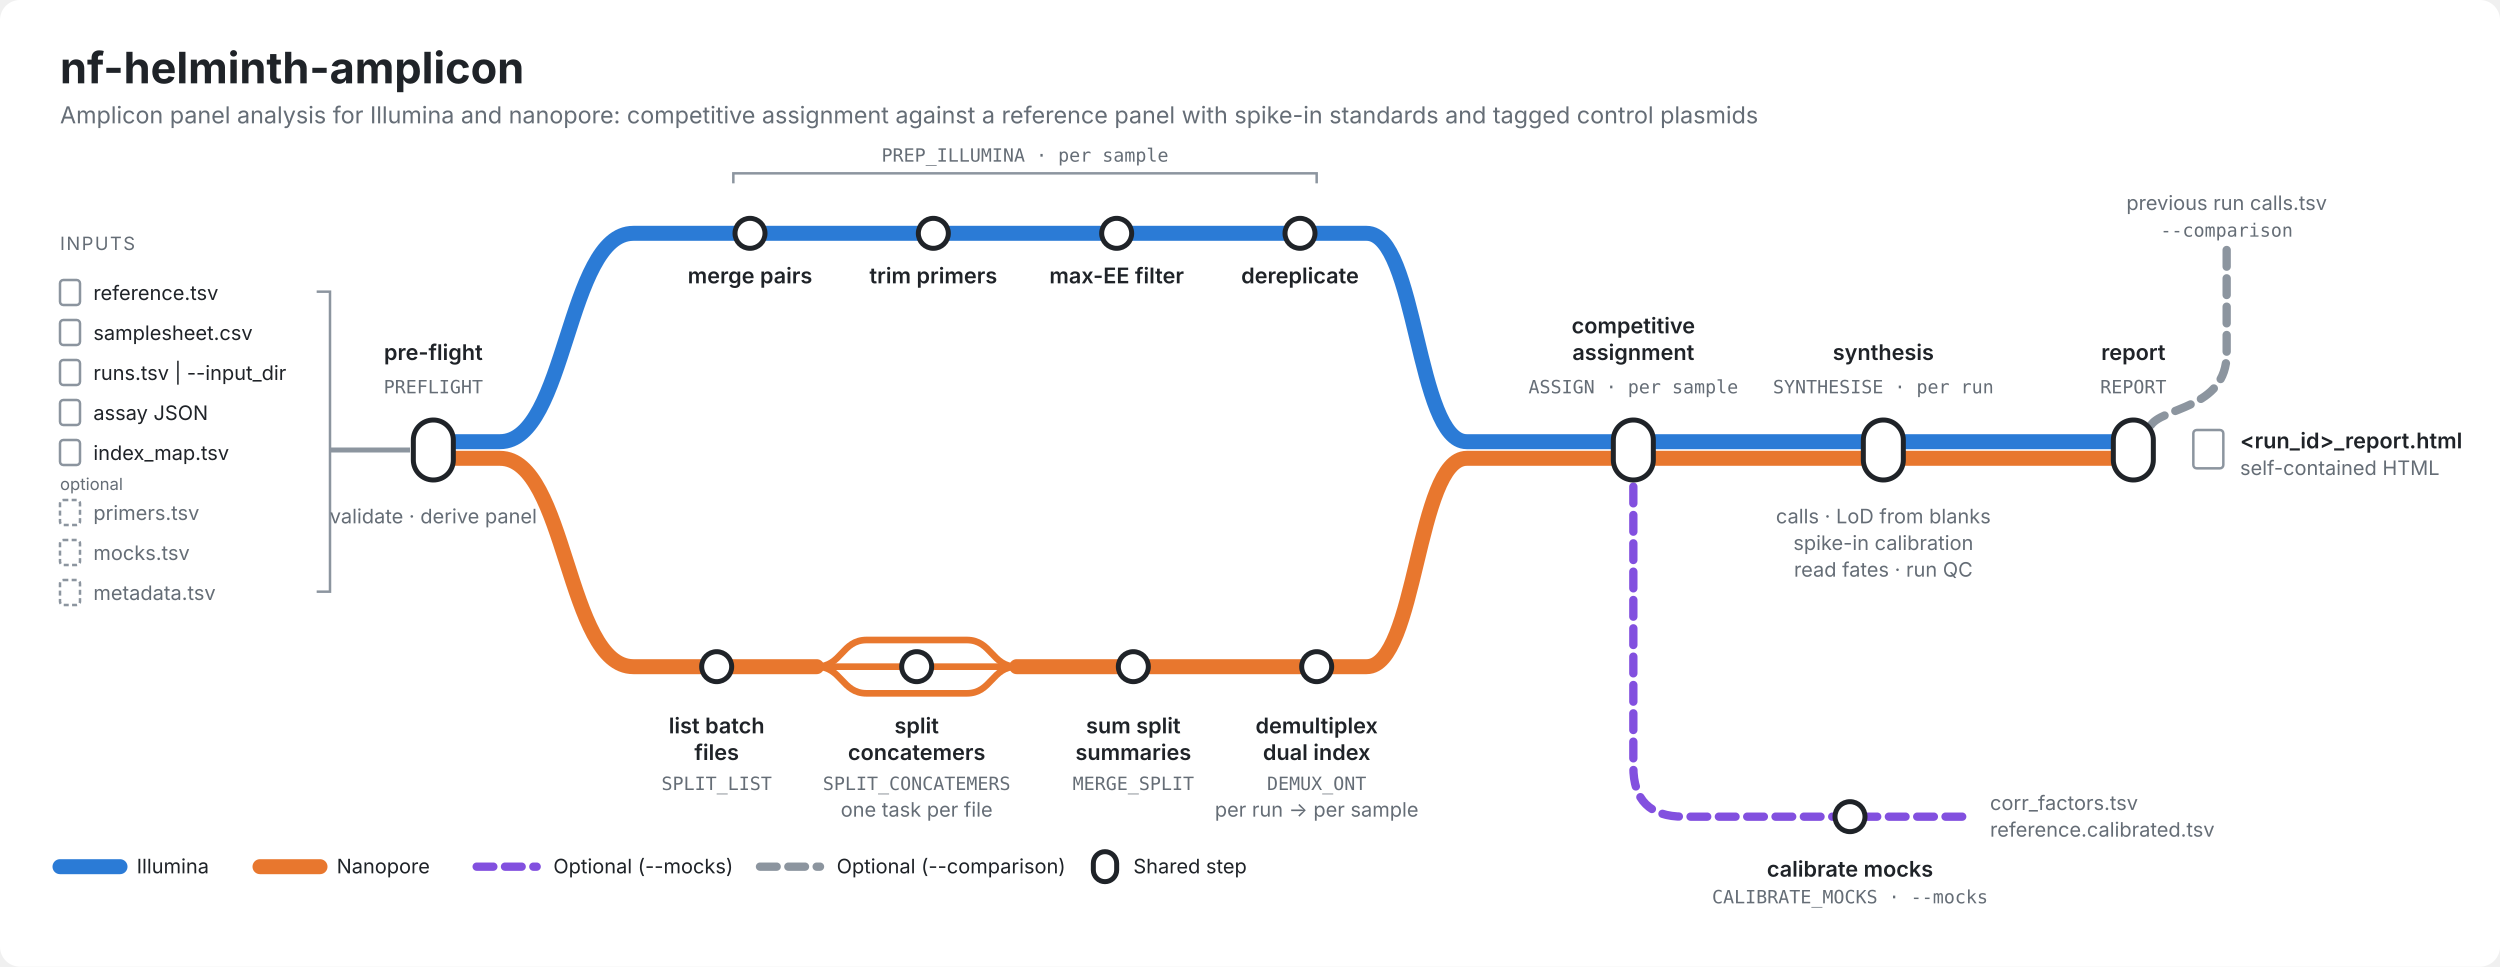
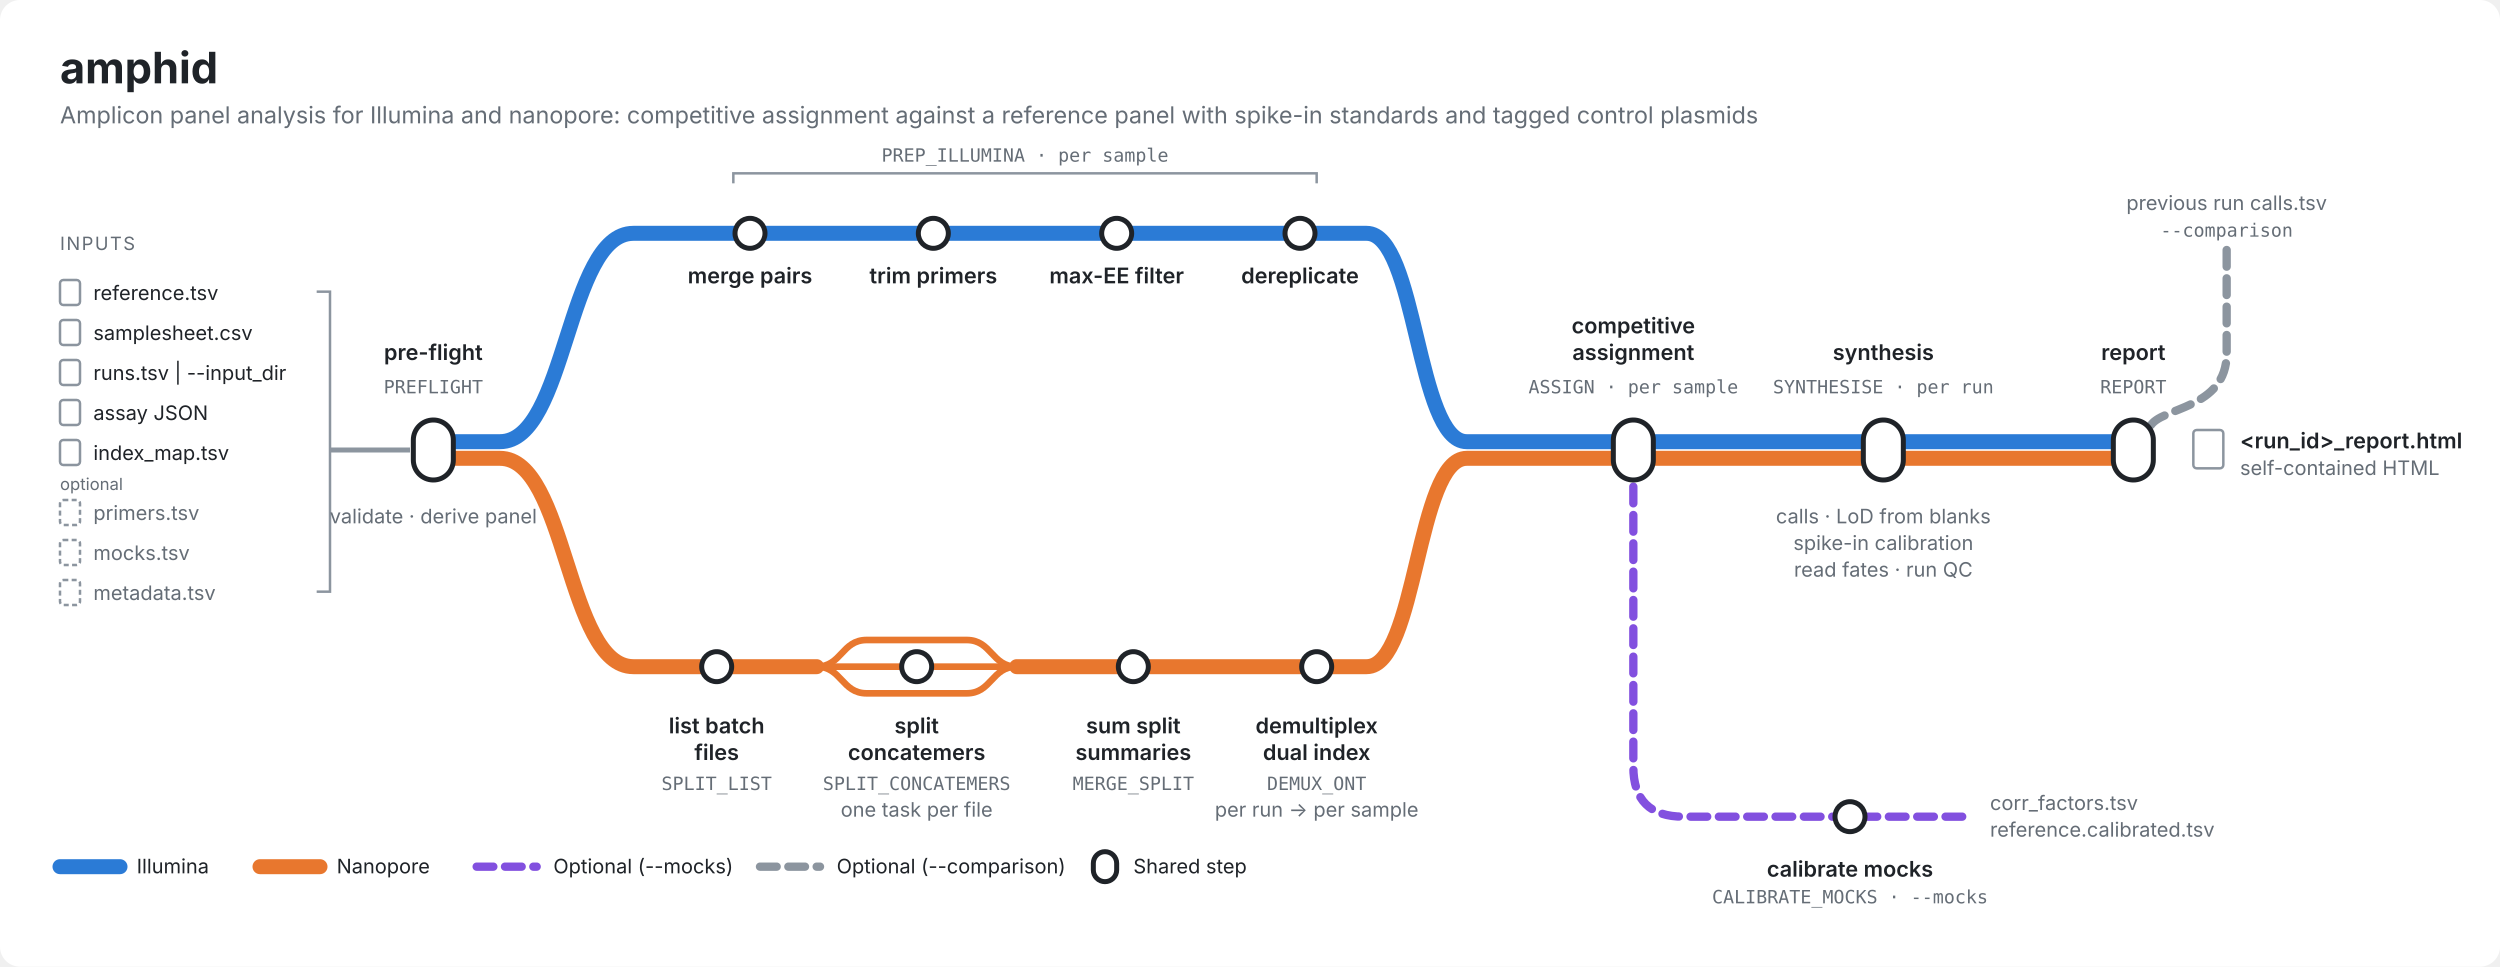
<svg xmlns="http://www.w3.org/2000/svg" viewBox="0 0 1500 580" width="1500" height="580" role="img" aria-labelledby="t d">
  <style>
    .bg { fill: #ffffff; }
    .txt { fill: #1f2328; font-family: Inter, "Helvetica Neue", Helvetica, Arial, sans-serif; }
    .muted { fill: #656d76; }
    .mono { font-family: "SFMono-Regular", Menlo, Consolas, monospace; font-size: 11px; fill: #656d76; }
    .title { font-size: 26px; font-weight: 700; }
    .sub { font-size: 14px; }
    .lbl { font-size: 13px; font-weight: 600; }
    .small { font-size: 12px; }
    .stn { fill: #ffffff; stroke: #1f2328; stroke-width: 3; }
    .xchg { fill: #ffffff; stroke: #1f2328; stroke-width: 3; }
    .feed { stroke: #8c959f; stroke-width: 3; fill: none; }
    .file { fill: #ffffff; stroke: #8c959f; stroke-width: 1.5; }
    .ill { stroke: #2b7bd6; }
    .ont { stroke: #e8772e; }
    .opt { stroke: #8250df; }
    .cmp { stroke: #8c959f; }
    .line { fill: none; stroke-width: 9; stroke-linecap: round; stroke-linejoin: round; }
    .thin { fill: none; stroke-width: 4; stroke-linecap: round; }
    .dash { fill: none; stroke-width: 5; stroke-dasharray: 10 7; stroke-linecap: round; }
    .bracket { fill: none; stroke: #8c959f; stroke-width: 1.5; }
    @media (prefers-color-scheme: dark) {
      .bg { fill: #0d1117; }
      .txt { fill: #e6edf3; }
      .muted, .mono { fill: #9198a1; }
      .stn, .xchg { fill: #0d1117; stroke: #e6edf3; }
      .file { fill: #0d1117; stroke: #6e7681; }
      .feed, .bracket { stroke: #6e7681; }
      .cmp { stroke: #6e7681; }
    }
  </style>
  <rect class="bg" x="0" y="0" width="1500" height="580" rx="12" />
-   <text class="txt title" x="36" y="50">nf-helminth-amplicon</text>
+   <text class="txt title" x="36" y="50">amphid</text>
  <text class="txt muted sub" x="36" y="74">Amplicon panel analysis for Illumina and nanopore: competitive assignment against a reference panel with spike-in standards and tagged control plasmids</text>
  <g class="txt small">
    <g transform="translate(36,168)">
      <rect class="file" width="12" height="15" rx="2" />
      <text x="20" y="12">reference.tsv</text>
    </g>
    <g transform="translate(36,192)">
      <rect class="file" width="12" height="15" rx="2" />
      <text x="20" y="12">samplesheet.csv</text>
    </g>
    <g transform="translate(36,216)">
      <rect class="file" width="12" height="15" rx="2" />
      <text x="20" y="12">runs.tsv | --input_dir</text>
    </g>
    <g transform="translate(36,240)">
      <rect class="file" width="12" height="15" rx="2" />
      <text x="20" y="12">assay JSON</text>
    </g>
    <g transform="translate(36,264)">
      <rect class="file" width="12" height="15" rx="2" />
      <text x="20" y="12">index_map.tsv</text>
    </g>
    <g transform="translate(36,300)" class="muted">
      <rect class="file" width="12" height="15" rx="2" stroke-dasharray="3 2" />
      <text class="muted" x="20" y="12">primers.tsv</text>
    </g>
    <g transform="translate(36,324)">
      <rect class="file" width="12" height="15" rx="2" stroke-dasharray="3 2" />
      <text class="muted" x="20" y="12">mocks.tsv</text>
    </g>
    <g transform="translate(36,348)">
      <rect class="file" width="12" height="15" rx="2" stroke-dasharray="3 2" />
      <text class="muted" x="20" y="12">metadata.tsv</text>
    </g>
    <text class="muted" x="36" y="150" font-size="11" letter-spacing="0.08em">INPUTS</text>
    <text class="muted" x="36" y="294" font-size="10">optional</text>
  </g>
  <path class="bracket" d="M190,175 L198,175 L198,355 L190,355" />
  <path class="feed" d="M198,270 L246,270" />
  <path class="line ill" d="M260,265 L300,265 C340,265 340,140 380,140 L820,140 C850,140 850,265 880,265 L1280,265" />
  <path class="line ont" d="M260,275 L300,275 C340,275 340,400 380,400 L490,400" />
  <path class="thin ont" d="M490,400 C505,400 505,384 520,384 L580,384 C595,384 595,400 610,400" />
  <path class="thin ont" d="M490,400 L610,400" />
  <path class="thin ont" d="M490,400 C505,400 505,416 520,416 L580,416 C595,416 595,400 610,400" />
  <path class="line ont" d="M610,400 L820,400 C850,400 850,275 880,275 L1280,275" />
  <path class="dash opt" d="M980,292 L980,460 C980,480 990,490 1010,490 L1180,490" />
  <path class="dash cmp" d="M1336,150 L1336,212 C1336,246 1296,244 1290,256" />
  <rect class="xchg" x="248" y="252" width="24" height="36" rx="12" />
  <rect class="xchg" x="968" y="252" width="24" height="36" rx="12" />
  <rect class="xchg" x="1118" y="252" width="24" height="36" rx="12" />
  <rect class="xchg" x="1268" y="252" width="24" height="36" rx="12" />
  <g class="txt" text-anchor="middle">
    <text class="lbl" x="260" y="216">pre-flight</text>
    <text class="mono" x="260" y="236">PREFLIGHT</text>
    <text class="muted small" x="260" y="314">validate · derive panel</text>
    <text class="lbl" x="980" y="200">competitive</text>
    <text class="lbl" x="980" y="216">assignment</text>
    <text class="mono" x="980" y="236">ASSIGN · per sample</text>
    <text class="lbl" x="1130" y="216">synthesis</text>
    <text class="mono" x="1130" y="236">SYNTHESISE · per run</text>
    <text class="muted small" x="1130" y="314">calls · LoD from blanks</text>
    <text class="muted small" x="1130" y="330">spike-in calibration</text>
    <text class="muted small" x="1130" y="346">read fates · run QC</text>
    <text class="lbl" x="1280" y="216">report</text>
    <text class="mono" x="1280" y="236">REPORT</text>
  </g>
  <g>
    <circle class="stn" cx="450" cy="140" r="9" />
    <circle class="stn" cx="560" cy="140" r="9" />
    <circle class="stn" cx="670" cy="140" r="9" />
    <circle class="stn" cx="780" cy="140" r="9" />
  </g>
  <g class="txt" text-anchor="middle">
    <text class="lbl" x="450" y="170">merge pairs</text>
    <text class="lbl" x="560" y="170">trim primers</text>
    <text class="lbl" x="670" y="170">max-EE filter</text>
    <text class="lbl" x="780" y="170">dereplicate</text>
  </g>
  <path class="bracket" d="M440,110 L440,104 L790,104 L790,110" />
  <text class="mono" x="615" y="97" text-anchor="middle">PREP_ILLUMINA · per sample</text>
  <g>
    <circle class="stn" cx="430" cy="400" r="9" />
    <circle class="stn" cx="550" cy="400" r="9" />
    <circle class="stn" cx="680" cy="400" r="9" />
    <circle class="stn" cx="790" cy="400" r="9" />
  </g>
  <g class="txt" text-anchor="middle">
    <text class="lbl" x="430" y="440">list batch</text>
    <text class="lbl" x="430" y="456">files</text>
    <text class="mono" x="430" y="474">SPLIT_LIST</text>
    <text class="lbl" x="550" y="440">split</text>
    <text class="lbl" x="550" y="456">concatemers</text>
    <text class="mono" x="550" y="474">SPLIT_CONCATEMERS</text>
    <text class="muted small" x="550" y="490">one task per file</text>
    <text class="lbl" x="680" y="440">sum split</text>
    <text class="lbl" x="680" y="456">summaries</text>
    <text class="mono" x="680" y="474">MERGE_SPLIT</text>
    <text class="lbl" x="790" y="440">demultiplex</text>
    <text class="lbl" x="790" y="456">dual index</text>
    <text class="mono" x="790" y="474">DEMUX_ONT</text>
    <text class="muted small" x="790" y="490">per run → per sample</text>
  </g>
  <circle class="stn" cx="1110" cy="490" r="9" />
  <g class="txt" text-anchor="middle">
    <text class="lbl" x="1110" y="526">calibrate mocks</text>
    <text class="mono" x="1110" y="542">CALIBRATE_MOCKS · --mocks</text>
  </g>
  <text class="txt muted small" x="1194" y="486">corr_factors.tsv</text>
  <text class="txt muted small" x="1194" y="502">reference.calibrated.tsv</text>
  <text class="txt muted small" x="1336" y="126" text-anchor="middle">previous run calls.tsv</text>
  <text class="mono" x="1336" y="142" text-anchor="middle">--comparison</text>
  <g transform="translate(1316,258)">
    <rect class="file" width="18" height="23" rx="2" />
    <text class="txt lbl" x="28" y="11">&lt;run_id&gt;_report.html</text>
    <text class="txt muted small" x="28" y="27">self-contained HTML</text>
  </g>
  <g transform="translate(36,520)" class="txt small">
    <path class="line ill" d="M0,0 L36,0" />
    <text x="46" y="4">Illumina</text>
    <path class="line ont" d="M120,0 L156,0" />
    <text x="166" y="4">Nanopore</text>
    <path class="dash opt" d="M250,0 L286,0" />
    <text x="296" y="4">Optional (--mocks)</text>
    <path class="dash cmp" d="M420,0 L456,0" />
    <text x="466" y="4">Optional (--comparison)</text>
    <rect class="xchg" x="620" y="-9" width="14" height="18" rx="7" stroke-width="2" />
    <text x="644" y="4">Shared step</text>
  </g>
</svg>
